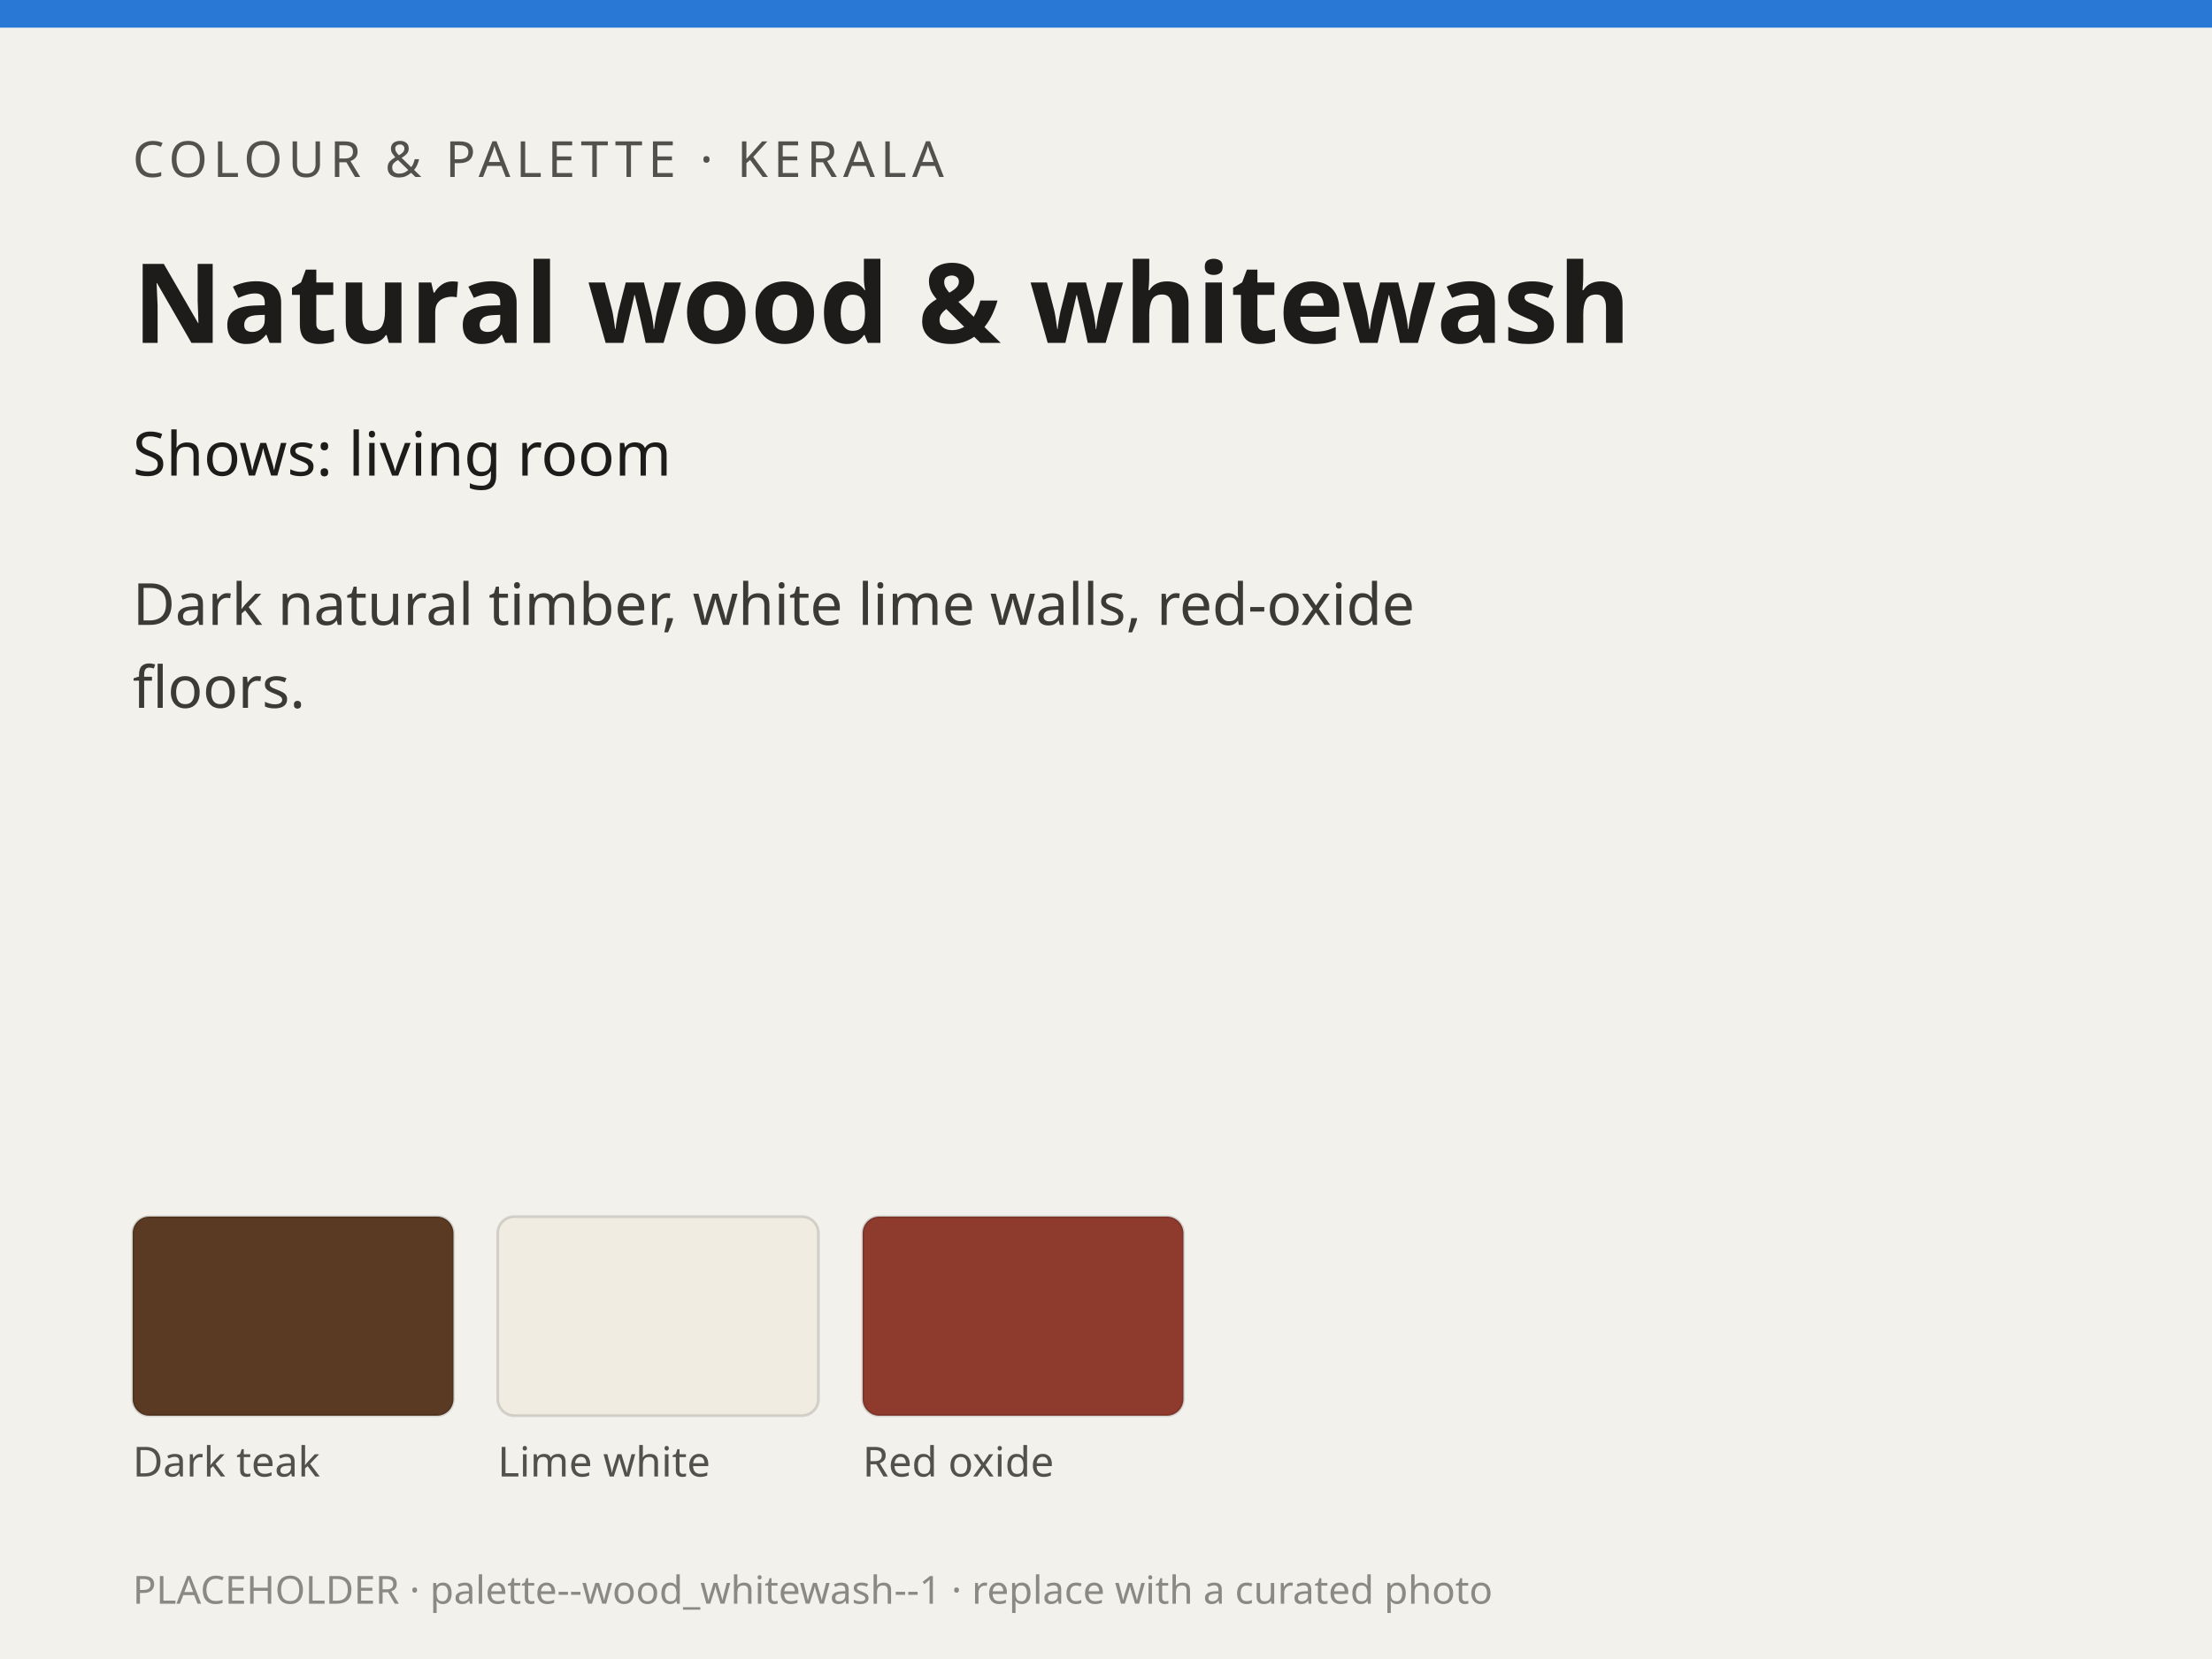
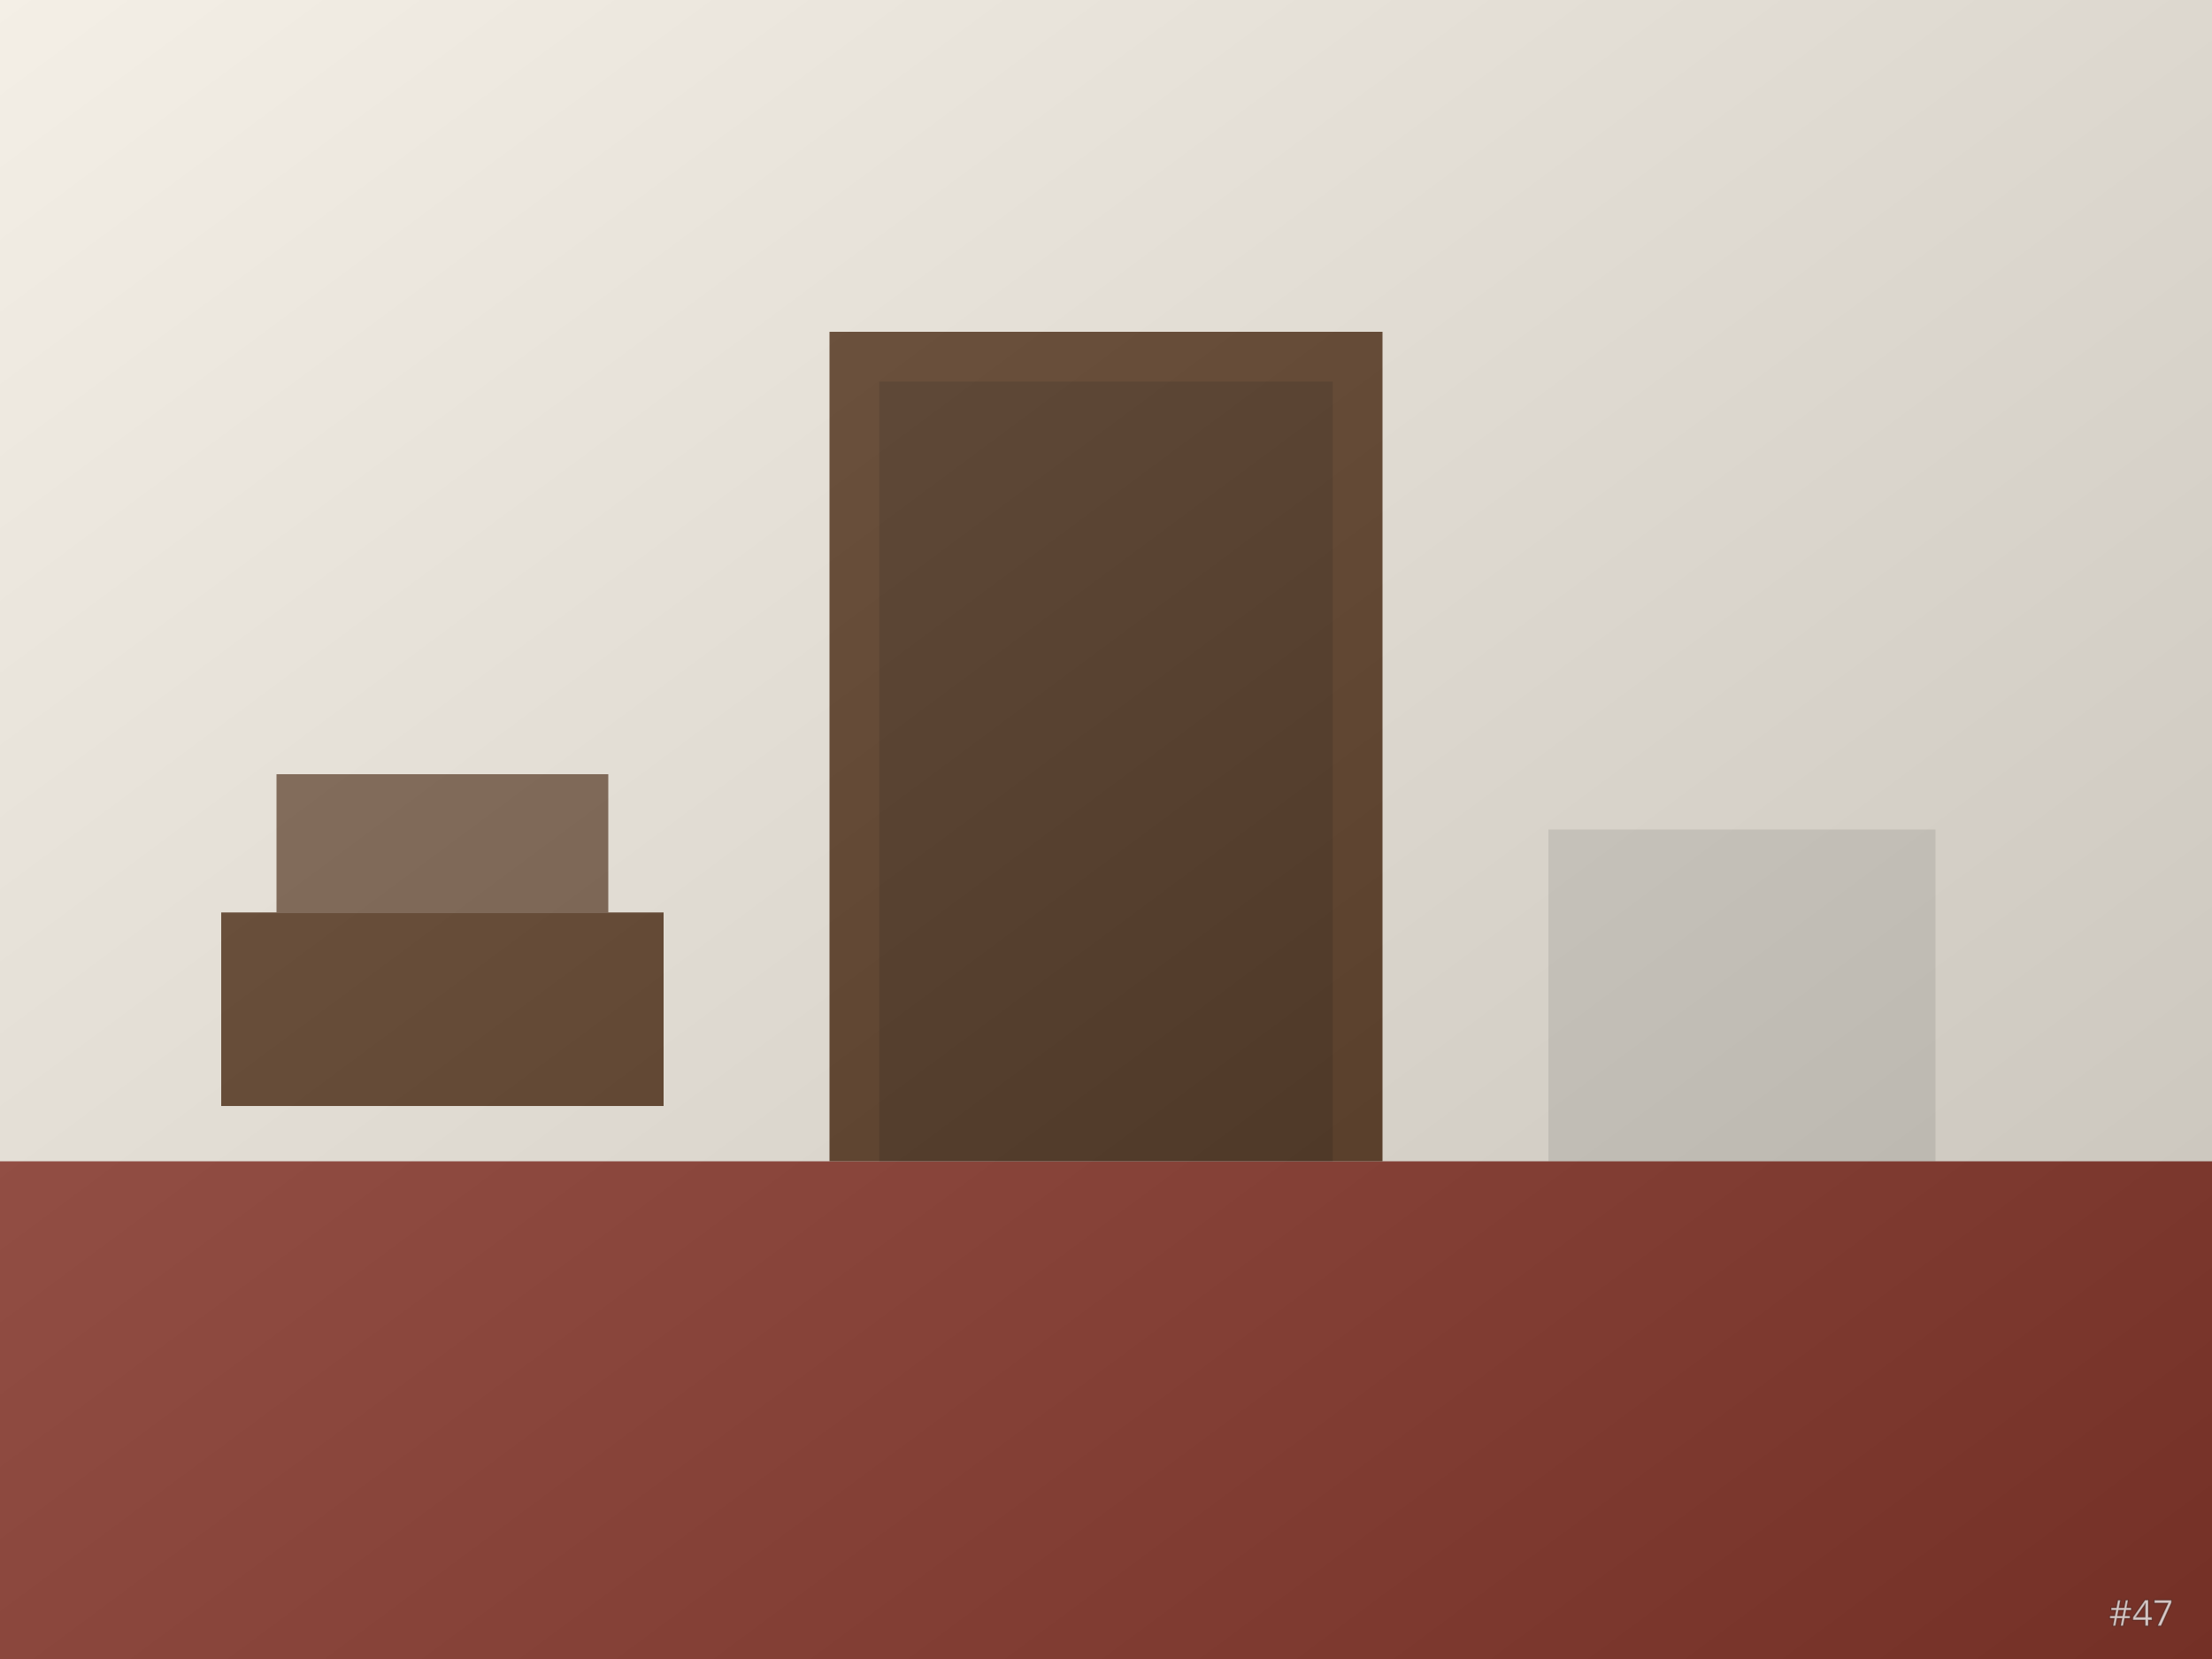
- <svg xmlns="http://www.w3.org/2000/svg" viewBox="0 0 800 600" width="800" height="600" font-family="system-ui, sans-serif">
-   <rect width="800" height="600" fill="#f3f1ec" />
-   <rect width="800" height="10" fill="#2a78d6" />
-   <text x="48" y="64" font-size="18" fill="#52514e" letter-spacing="2">COLOUR &amp; PALETTE · KERALA</text>
-   <text x="48" y="124" font-size="40" font-weight="600" fill="#1d1c1a">Natural wood &amp; whitewash</text>
-   <text x="48" y="172" font-size="22" fill="#1d1c1a">Shows: living room</text>
-   <text x="48" y="226" font-size="21" fill="#3b3a37">
-     <tspan x="48" dy="0">Dark natural timber, white lime walls, red-oxide</tspan>
-     <tspan x="48" dy="30">floors.</tspan>
-   </text>
-   <rect x="48" y="440" width="116" height="72" rx="6" fill="#5a3a22" stroke="#0002" />
-   <text x="48" y="534" font-size="15" fill="#52514e">Dark teak</text>
-   <rect x="180" y="440" width="116" height="72" rx="6" fill="#f1ece1" stroke="#0002" />
-   <text x="180" y="534" font-size="15" fill="#52514e">Lime white</text>
-   <rect x="312" y="440" width="116" height="72" rx="6" fill="#8e3b2e" stroke="#0002" />
-   <text x="312" y="534" font-size="15" fill="#52514e">Red oxide</text>
-   <text x="48" y="580" font-size="14" fill="#8a8984">PLACEHOLDER · palette--wood_whitewash--1 · replace with a curated photo</text>
+ <svg xmlns="http://www.w3.org/2000/svg" viewBox="0 0 800 600" width="800" height="600">
+   <defs>
+     <linearGradient id="light" x1="0" y1="0" x2="1" y2="1">
+       <stop offset="0" stop-color="#fff" stop-opacity=".18" />
+       <stop offset="1" stop-color="#000" stop-opacity=".18" />
+     </linearGradient>
+   </defs>
+   <rect x="0" y="0" width="800" height="420" fill="#f1ece1" />
+   <polygon points="0,420 800,420 800,600 0,600" fill="#8e3b2e" />
+   <rect x="300" y="120" width="200" height="300" fill="#5a3a22" />
+   <rect x="318" y="138" width="164" height="282" fill="#00000025" />
+   <rect x="80" y="330" width="160" height="70" fill="#5a3a22" />
+   <rect x="560" y="300" width="140" height="120" fill="#00000018" />
+   <rect x="100" y="280" width="120" height="50" fill="#5a3a22" opacity=".8" />
+   <rect width="800" height="600" fill="url(#light)" />
+   <text x="786" y="588" font-family="system-ui, sans-serif" font-size="13" fill="#ffffff" fill-opacity=".75" text-anchor="end" stroke="#000" stroke-opacity=".25" stroke-width=".5">#47</text>
</svg>
